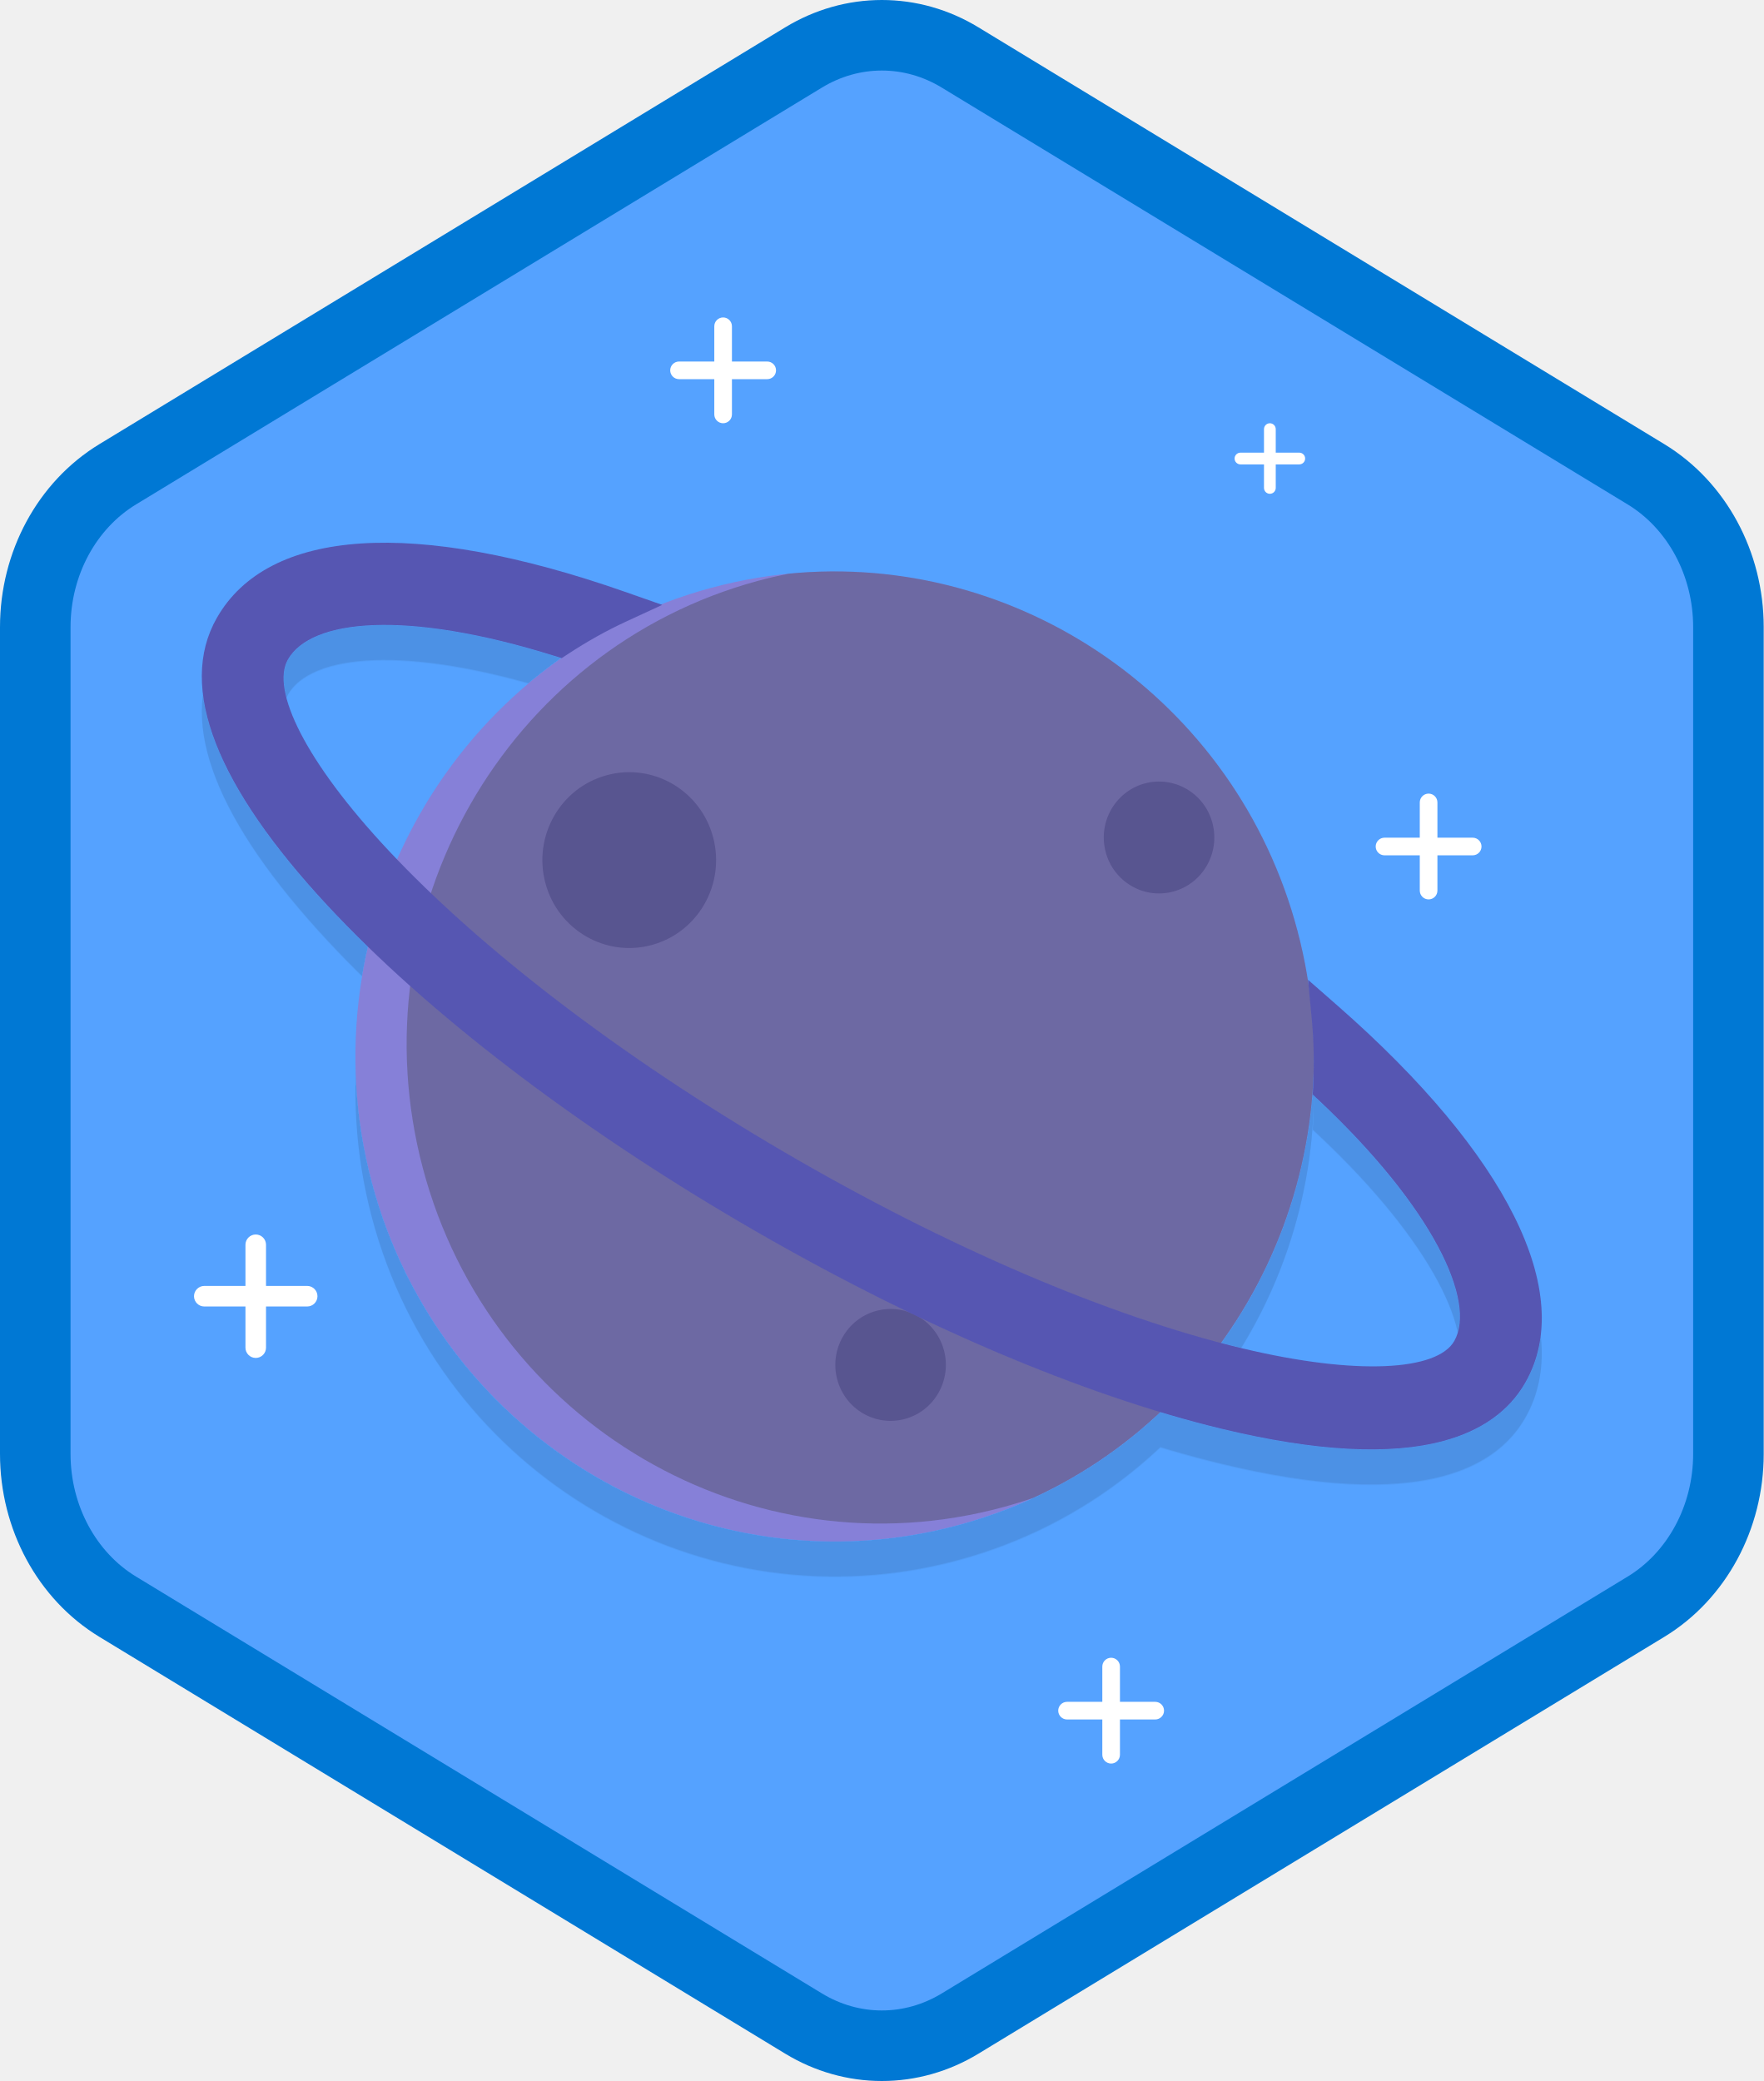
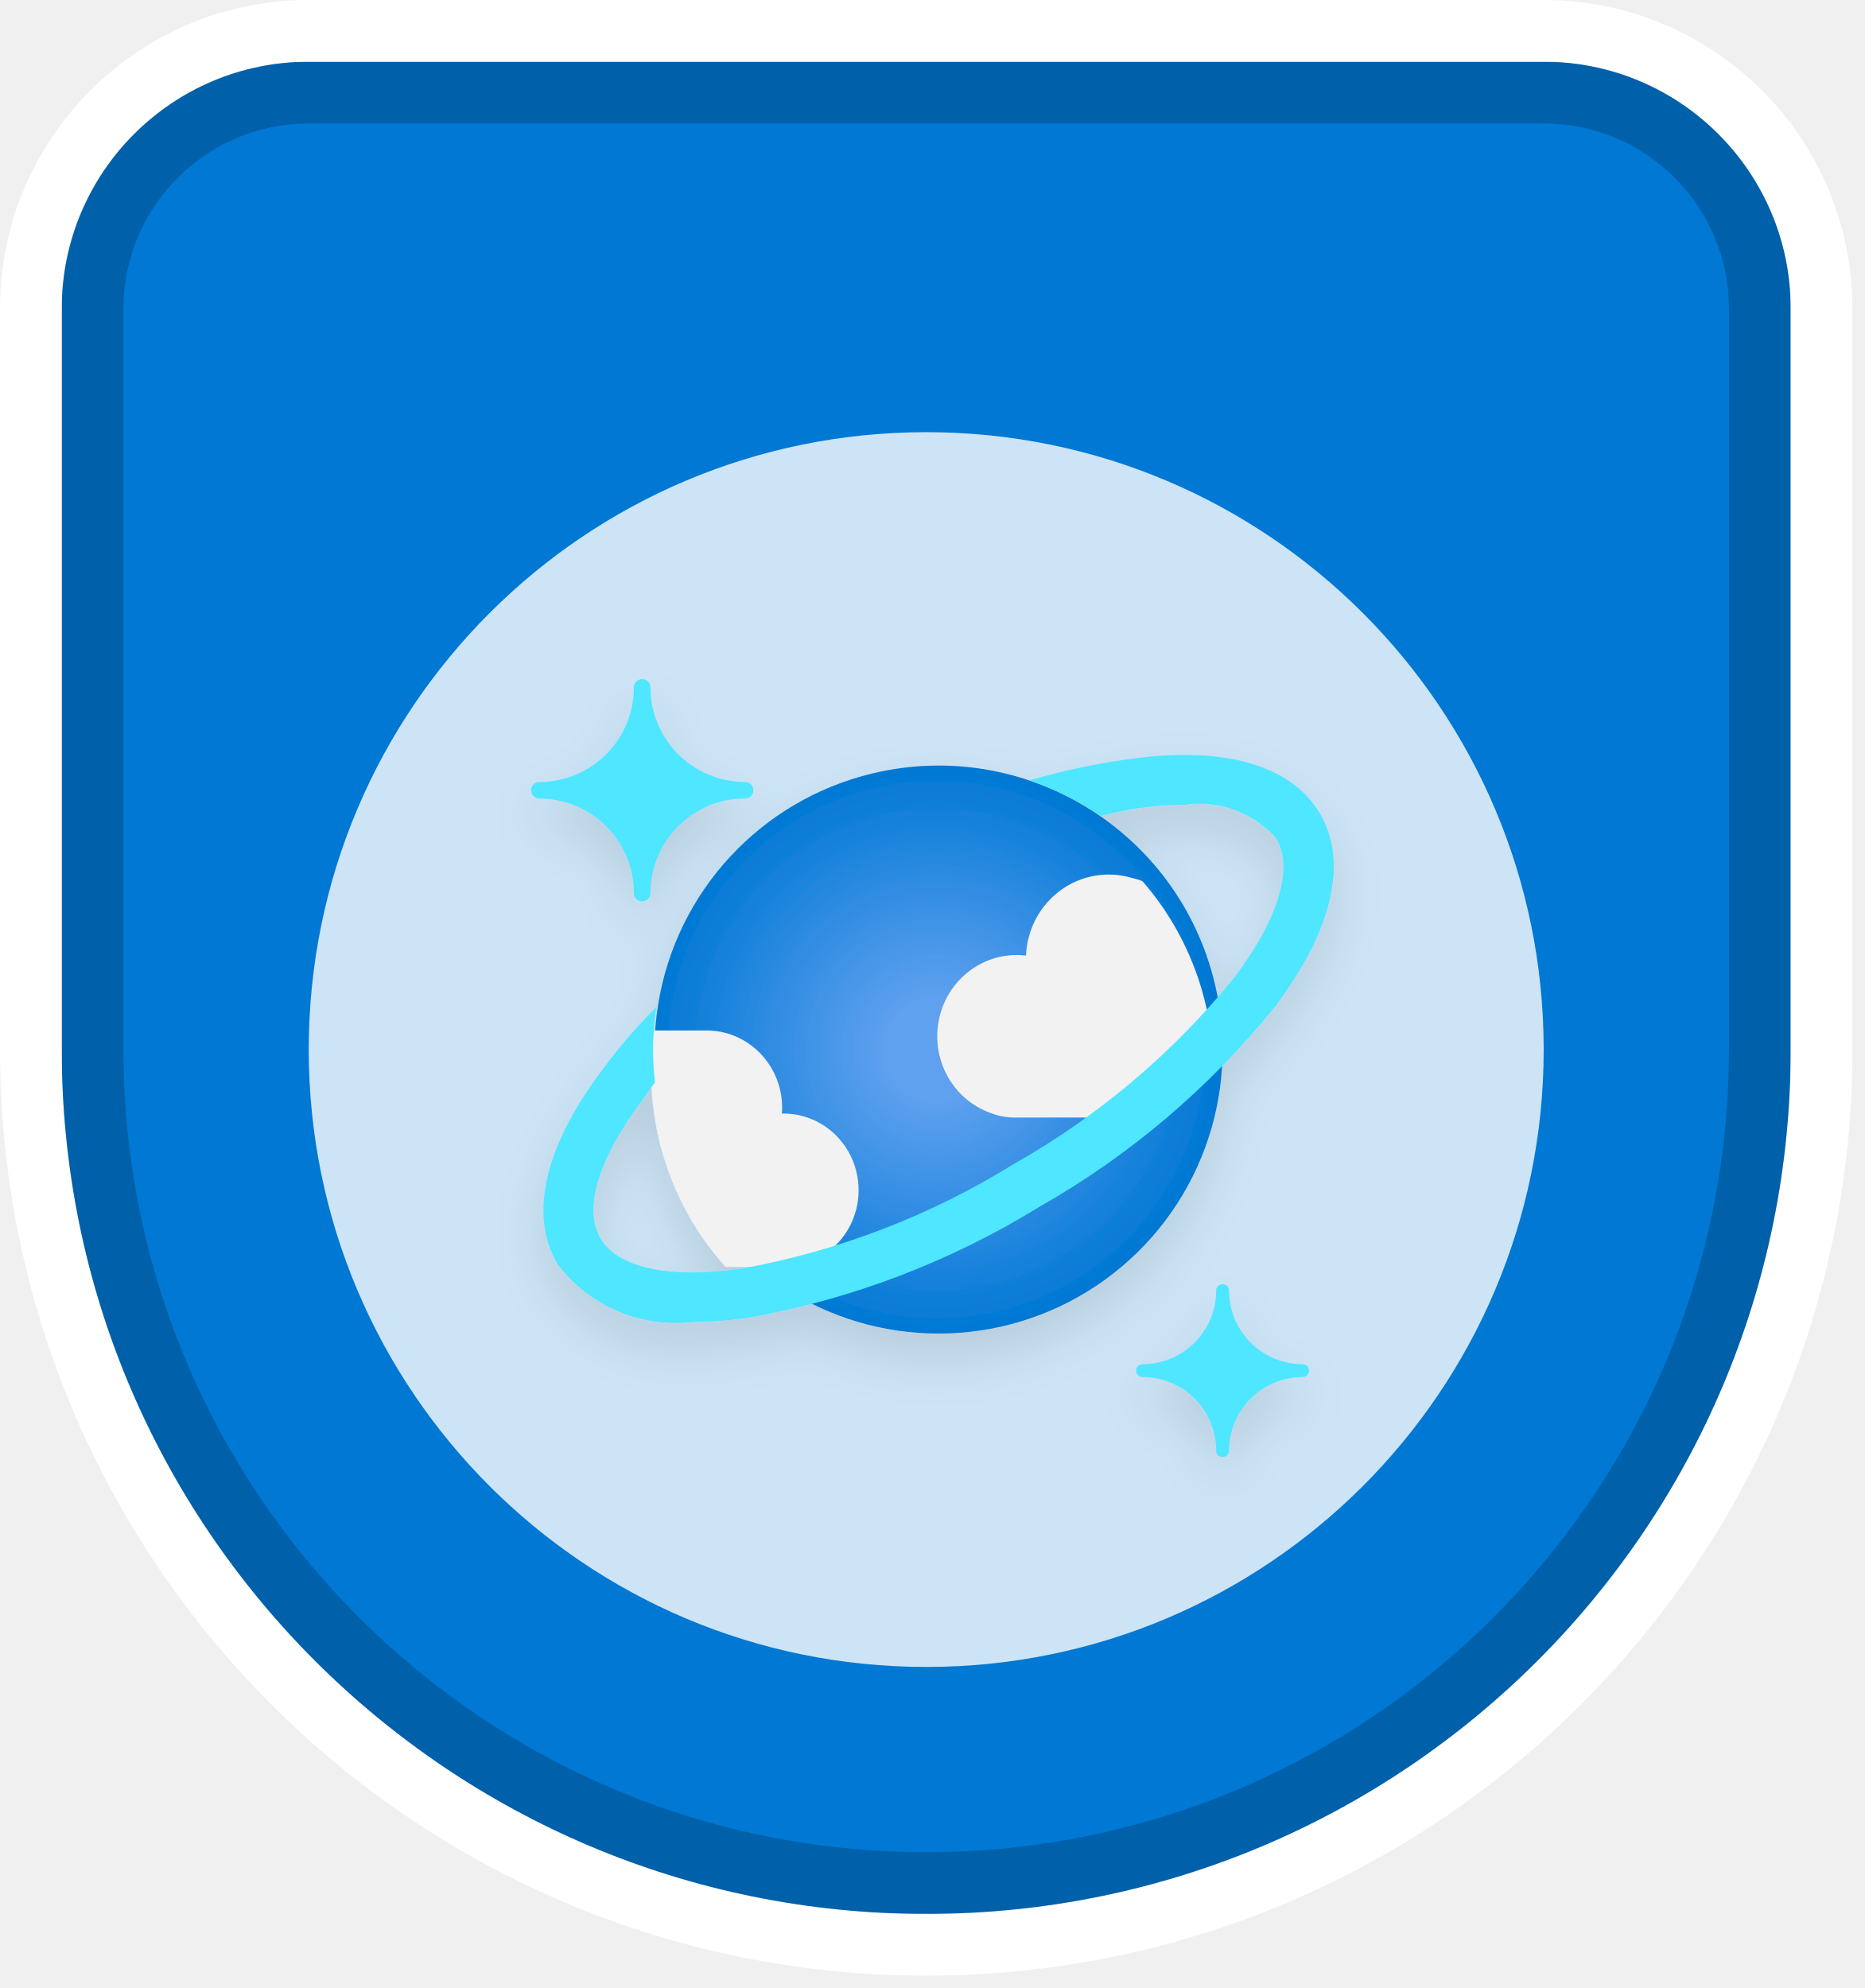
- <svg xmlns="http://www.w3.org/2000/svg" width="100px" height="118px" viewBox="0 0 100 118" version="1.1">
+ <svg xmlns="http://www.w3.org/2000/svg" xmlns:xlink="http://www.w3.org/1999/xlink" width="151px" height="161px" viewBox="0 0 151 161" version="1.1">
  <defs>
-     <filter x="-1.3%" y="-1.7%" width="102.6%" height="106.9%" filterUnits="objectBoundingBox" id="filter-1">
+     <path d="M0,20 L0,80 L0,80 C0,118.66 31.34,150 70,150 C108.66,150 140,118.66 140,80 L140,20 C140,8.954 131.046,-2.02906125e-15 120,0 L20,0 C8.954,2.02906125e-15 -1.3527075e-15,8.954 0,20 Z" id="path-1" />
+     <filter x="-18.5%" y="-19.0%" width="136.9%" height="138.1%" filterUnits="objectBoundingBox" id="filter-3">
      <feOffset dx="0" dy="2" in="SourceAlpha" result="shadowOffsetOuter1" />
-       <feColorMatrix values="0 0 0 0 0   0 0 0 0 0   0 0 0 0 0  0 0 0 0.101 0" type="matrix" in="shadowOffsetOuter1" result="shadowMatrixOuter1" />
+       <feGaussianBlur stdDeviation="2" in="shadowOffsetOuter1" result="shadowBlurOuter1" />
+       <feColorMatrix values="0 0 0 0 0   0 0 0 0 0   0 0 0 0 0  0 0 0 0.1 0" type="matrix" in="shadowBlurOuter1" result="shadowMatrixOuter1" />
      <feMerge>
        <feMergeNode in="shadowMatrixOuter1" />
        <feMergeNode in="SourceGraphic" />
      </feMerge>
    </filter>
+     <radialGradient cx="49.615%" cy="49.989%" fx="49.615%" fy="49.989%" r="50.253%" id="radialGradient-4">
+       <stop stop-color="#5EA0EF" offset="18.3%" />
+       <stop stop-color="#0078D4" offset="100%" />
+     </radialGradient>
+     <path d="M45.648,18.429 C47.788,27.578 44.321,37.143 36.864,42.663 C29.407,48.183 19.428,48.572 11.58,43.649 C3.733,38.725 -0.438,29.458 1.013,20.17 C2.464,10.881 9.251,3.399 18.209,1.214 C30.441,-1.77 42.726,5.937 45.648,18.429 Z" id="path-5" />
  </defs>
-   <g id="Badges-FINAL" stroke="none" stroke-width="1" fill="none" fill-rule="evenodd">
-     <g id="Working-with-NoSQL-data-in-Azure-Costmos-DB" transform="translate(-576, -148)">
-       <g id="working-with-nosql-data-in-azure-costmos-db" transform="translate(576, 148)">
-         <path d="M44.742,3.497 C46.374,2.499 48.187,2 50,2 C51.813,2 53.627,2.499 55.256,3.497 L92.591,26.332 C95.933,28.377 98,32.203 98,36.353 L98,81.647 C98,85.795 95.933,89.624 92.591,91.668 L55.256,114.505 C53.627,115.501 51.813,116 50,116 C48.187,116 46.374,115.501 44.742,114.505 L7.409,91.668 C4.066,89.624 2,85.795 2,81.647 L2,36.353 C2,32.203 4.066,28.377 7.409,26.332 L44.742,3.497 Z" id="Trophy-1" fill="#55A2FF" />
-         <g id="Stars" transform="translate(11, 18)" fill="#FFFFFF">
-           <path d="M27.5,3.5 L29.5,3.5 L29.5,5.5 C29.5,5.775 29.725,6 30,6 C30.275,6 30.5,5.775 30.5,5.5 L30.5,3.5 L32.5,3.5 C32.775,3.5 33,3.275 33,3 C33,2.725 32.775,2.5 32.5,2.5 L30.5,2.5 L30.5,0.5 C30.5,0.225 30.275,0 30,0 C29.725,0 29.5,0.225 29.5,0.5 L29.5,2.5 L27.5,2.5 C27.225,2.5 27,2.725 27,3 C27,3.275 27.225,3.5 27.5,3.5 Z" id="Path" />
-           <path d="M49.5,79.5 L51.5,79.5 L51.5,81.5 C51.5,81.775 51.725,82 52,82 C52.275,82 52.5,81.775 52.5,81.5 L52.5,79.5 L54.5,79.5 C54.775,79.5 55,79.275 55,79 C55,78.725 54.775,78.5 54.5,78.5 L52.5,78.5 L52.5,76.5 C52.5,76.225 52.275,76 52,76 C51.725,76 51.5,76.225 51.5,76.5 L51.5,78.5 L49.5,78.5 C49.225,78.5 49,78.725 49,79 C49,79.275 49.225,79.5 49.5,79.5 Z" id="Path" />
-           <path d="M0.583,56.083 L2.917,56.083 L2.917,58.417 C2.917,58.738 3.179,59 3.5,59 C3.821,59 4.083,58.738 4.083,58.417 L4.083,56.083 L6.417,56.083 C6.738,56.083 7,55.821 7,55.5 C7,55.179 6.738,54.917 6.417,54.917 L4.083,54.917 L4.083,52.583 C4.083,52.262 3.821,52 3.5,52 C3.179,52 2.917,52.262 2.917,52.583 L2.917,54.917 L0.583,54.917 C0.262,54.917 0,55.179 0,55.5 C0,55.821 0.262,56.083 0.583,56.083 Z" id="Path" />
-           <path d="M67.5,30.5 L69.5,30.5 L69.5,32.5 C69.5,32.775 69.725,33 70,33 C70.275,33 70.5,32.775 70.5,32.5 L70.5,30.5 L72.5,30.5 C72.775,30.5 73,30.275 73,30 C73,29.725 72.775,29.5 72.5,29.5 L70.5,29.5 L70.5,27.5 C70.5,27.225 70.275,27 70,27 C69.725,27 69.5,27.225 69.5,27.5 L69.5,29.5 L67.5,29.5 C67.225,29.5 67,29.725 67,30 C67,30.275 67.225,30.5 67.5,30.5 Z" id="Path" />
-           <path d="M59.333,8.333 L60.667,8.333 L60.667,9.667 C60.667,9.85 60.816,10 61,10 C61.184,10 61.333,9.85 61.333,9.667 L61.333,8.333 L62.667,8.333 C62.85,8.333 63,8.184 63,8 C63,7.816 62.85,7.667 62.667,7.667 L61.333,7.667 L61.333,6.333 C61.333,6.15 61.184,6 61,6 C60.816,6 60.667,6.15 60.667,6.333 L60.667,7.667 L59.333,7.667 C59.15,7.667 59,7.816 59,8 C59,8.184 59.15,8.333 59.333,8.333 Z" id="Path" />
-         </g>
-         <g id="Planet" filter="url(#filter-1)" transform="translate(11, 30)">
-           <path d="M43.356,56.467 C28.886,60.391 13.959,51.668 10.081,37.022 C6.204,22.375 14.822,7.266 29.293,3.341 C43.763,-0.583 58.69,8.14 62.568,22.787 C66.445,37.433 57.827,52.542 43.356,56.467 Z" id="Mask" fill="#8680D8" fill-rule="nonzero" />
-           <path d="M33.7,2.53 C46.679,1.248 59.084,9.626 62.568,22.787 C66.051,35.947 59.447,49.481 47.574,54.939 C47.016,55.131 46.448,55.305 45.871,55.462 C31.565,59.342 16.807,50.717 12.974,36.237 C9.14,21.757 17.661,6.819 31.967,2.939 C32.544,2.783 33.122,2.647 33.7,2.53 Z" id="Shape" fill="#3C3C3C" fill-rule="nonzero" opacity="0.337" />
-           <path d="M55.528,20.553 C53.856,21.006 52.138,20.002 51.69,18.31 C51.242,16.618 52.234,14.879 53.905,14.425 C55.577,13.972 57.296,14.976 57.743,16.668 C58.191,18.36 57.199,20.1 55.528,20.553 Z" id="rock" fill="#595490" />
-           <path d="M25.952,23.585 C23.325,24.298 20.624,22.72 19.92,20.061 C19.217,17.402 20.776,14.669 23.403,13.956 C26.03,13.244 28.73,14.822 29.434,17.481 C30.138,20.14 28.579,22.873 25.952,23.585 Z" id="rock" fill="#595490" />
-           <path d="M40.307,50.459 C38.635,50.913 36.917,49.908 36.469,48.216 C36.021,46.524 37.013,44.785 38.685,44.332 C40.356,43.878 42.075,44.882 42.523,46.574 C42.97,48.267 41.978,50.006 40.307,50.459 Z" id="rock" fill="#595490" />
-           <path d="M63.377,27.811 L63.163,25.556 L64.855,27.039 C74.475,35.476 78.374,43.333 75.485,48.397 C74.561,50.017 72.989,51.124 70.853,51.703 C67.815,52.527 63.609,52.296 58.363,51.041 C50.365,49.126 40.707,44.997 31.149,39.411 C21.591,33.826 13.229,27.424 7.592,21.371 C1.313,14.626 -0.965,8.998 1.293,5.04 C4.2,-0.058 12.486,-0.629 24.435,3.558 L26.55,4.299 L24.513,5.239 C23.395,5.755 22.295,6.371 21.198,7.09 L20.847,7.319 L20.448,7.194 C12.003,4.554 6.632,5.104 5.324,7.396 C4.338,9.124 6.334,13.209 11.009,18.202 C16.227,23.776 24.11,29.857 33.476,35.331 C42.659,40.697 51.885,44.649 59.434,46.455 C65.958,48.016 70.496,47.722 71.454,46.042 C72.728,43.807 70.264,38.476 63.737,32.351 L63.43,32.064 L63.451,31.641 C63.517,30.32 63.495,29.049 63.377,27.811 Z" id="Shape" fill="#5757B2" fill-rule="nonzero" />
-         </g>
-         <g id="Azure-Hex-Border" stroke="#0078D4" stroke-width="4">
-           <path d="M45.562,3.258 L6.673,26.894 C3.797,28.643 2,31.951 2,35.558 L2,82.442 C2,86.049 3.798,89.359 6.673,91.106 L45.561,114.742 C46.929,115.572 48.455,116 50,116 C51.546,116 53.072,115.572 54.436,114.743 L93.327,91.106 C96.202,89.358 98,86.048 98,82.442 L98,35.558 C98,31.952 96.203,28.644 93.327,26.894 L54.435,3.258 C53.072,2.428 51.546,2 50,2 C48.454,2 46.929,2.428 45.562,3.258 Z M45.562,3.258 C45.562,3.258 45.562,3.258 45.562,3.258 L45.562,3.258 L45.562,3.258 Z" />
+   <g id="Badges-2.0" stroke="none" stroke-width="1" fill="none" fill-rule="evenodd">
+     <g id="Ignite---Trophies-2" transform="translate(-89, -700)">
+       <g id="Ignite---Trophies/work-with-nosql-data-in-azure-cosmos-db" transform="translate(114, 735)">
+         <g id="Work-with-NoSQL-data-in-Azure-Cosmos-DB">
+           <g id="Plate/Cup-Up">
+             <g id="BG" stroke-width="1" fill-rule="evenodd" transform="translate(-20, -30)">
+               <mask id="mask-2" fill="white">
+                 <use xlink:href="#path-1" />
+               </mask>
+               <path stroke="#FFFFFF" stroke-width="5" d="M-2.5,20 C-2.5,7.574 7.574,-2.5 20,-2.5 L120,-2.5 C132.426,-2.5 142.5,7.574 142.5,20 L142.5,80 C142.5,120.041 110.041,152.5 70,152.5 C29.959,152.5 -2.5,120.041 -2.5,80 L-2.5,20 Z" />
+               <g id="Color-/-Azure" mask="url(#mask-2)" fill="#0078D4">
+                 <rect id="Rectangle" x="0" y="0" width="140" height="150" />
+               </g>
+             </g>
+             <path d="M-17.5,-10 L-17.5,50 C-17.5,87.279 12.721,117.5 50,117.5 C87.279,117.5 117.5,87.279 117.5,50 L117.5,-10 C117.5,-19.665 109.665,-27.5 100,-27.5 L8.04094645e-16,-27.5 C-9.665,-27.5 -17.5,-19.665 -17.5,-10 Z" id="Inner-Rim" stroke="#000000" stroke-width="5" opacity="0.2" />
+             <path d="M50,100 C22.386,100 0,77.614 0,50 C0,22.386 22.386,0 50,0 C77.614,0 100,22.386 100,50 C100,77.614 77.614,100 50,100 Z" id="White" fill="#FFFFFF" fill-rule="evenodd" opacity="0.8" />
+           </g>
+           <g id="Icon-databases-121-Azure-Cosmos-DB" filter="url(#filter-3)" transform="translate(18, 20)">
+             <path d="M9,18 C8.822,18.001 8.651,17.931 8.524,17.805 C8.398,17.679 8.328,17.507 8.329,17.329 C8.323,13.102 4.898,9.677 0.671,9.671 C0.302,9.671 0.002,9.373 0,9.004 C0,8.633 0.3,8.333 0.671,8.333 C4.899,8.327 8.325,4.899 8.329,0.671 C8.328,0.493 8.398,0.321 8.524,0.195 C8.651,0.069 8.822,-0.001 9,0 C9.178,-0.001 9.349,0.069 9.476,0.195 C9.602,0.321 9.672,0.493 9.671,0.671 C9.677,4.898 13.102,8.323 17.329,8.329 C17.507,8.328 17.679,8.398 17.805,8.524 C17.931,8.651 18.001,8.822 18,9 C18.001,9.178 17.931,9.349 17.805,9.476 C17.679,9.602 17.507,9.672 17.329,9.671 C13.101,9.675 9.675,13.101 9.671,17.329 C9.669,17.699 9.37,17.998 9,18 L9,18 Z" id="Path" fill="#50E6FF" fill-rule="nonzero" />
+             <path d="M56,63 C55.711,63 55.478,62.766 55.478,62.477 C55.473,59.189 52.81,56.525 49.522,56.521 C49.235,56.521 49.002,56.289 49,56.002 C49,55.863 49.055,55.73 49.153,55.632 C49.251,55.534 49.384,55.479 49.522,55.479 C52.811,55.477 55.475,52.812 55.478,49.523 C55.478,49.234 55.711,49 56,49 C56.289,49 56.522,49.234 56.522,49.523 C56.525,52.812 59.189,55.477 62.478,55.479 C62.766,55.479 63,55.713 63,56.002 C63,56.29 62.766,56.524 62.478,56.524 C59.19,56.529 56.527,59.193 56.522,62.481 C56.52,62.768 56.287,63 56,63 Z" id="Path" fill="#50E6FF" fill-rule="nonzero" />
+             <path d="M55.369,24.659 C57.531,33.706 54.029,43.164 46.498,48.623 C38.966,54.082 28.887,54.467 20.961,49.598 C13.035,44.729 8.823,35.565 10.288,26.38 C11.753,17.194 18.608,9.796 27.656,7.635 C40.01,4.683 52.418,12.305 55.369,24.659 Z" id="Path" fill="url(#radialGradient-4)" fill-rule="nonzero" />
+             <g id="Clipped" transform="translate(9, 8)">
+               <mask id="mask-6" fill="white">
+                 <use xlink:href="#path-5" />
+               </mask>
+               <g id="Path" />
+               <g id="Group" mask="url(#mask-6)" fill="#F2F2F2" fill-rule="nonzero">
+                 <g transform="translate(0, 7.578947)" id="Path">
+                   <path d="M11.289,32.015 C13.495,32.074 15.559,30.907 16.682,28.966 C17.804,27.025 17.807,24.615 16.691,22.67 C15.575,20.726 13.514,19.552 11.307,19.604 C11.325,19.428 11.334,19.251 11.333,19.074 C11.303,15.626 8.546,12.853 5.17,12.874 L0.613,12.874 C-0.289,19.835 1.879,26.846 6.532,32.015 L11.289,32.015 Z" />
+                   <path d="M45.93,11.931 C45.93,11.874 45.93,11.817 45.904,11.764 C45.17,7.709 43.366,3.935 40.687,0.85 C40.34,0.706 39.981,0.592 39.615,0.509 C37.639,-0.067 35.515,0.315 33.85,1.544 C32.185,2.774 31.164,4.715 31.081,6.811 C30.834,6.782 30.587,6.765 30.338,6.762 C27.201,6.761 24.519,9.069 23.986,12.227 C23.454,15.385 25.226,18.476 28.183,19.547 C28.822,19.803 29.503,19.932 30.19,19.926 L37.722,19.926 C40.747,17.588 43.501,14.906 45.93,11.931 L45.93,11.931 Z" />
+                 </g>
+               </g>
+             </g>
+             <path d="M63.837,10.809 C61.469,6.893 55.931,5.367 48.195,6.511 C45.544,6.884 42.924,7.449 40.357,8.202 C42.394,8.9 44.328,9.865 46.109,11.07 C47.016,10.872 47.927,10.637 48.801,10.506 C50.175,10.293 51.563,10.182 52.953,10.173 C55.715,9.777 58.491,10.798 60.329,12.884 C61.77,15.271 60.554,19.351 56.993,24.105 C52.043,30.225 45.978,35.365 39.114,39.256 C32.404,43.416 24.966,46.286 17.188,47.716 C11.3,48.591 7.091,47.716 5.649,45.337 C4.207,42.958 5.423,38.867 8.985,34.135 C9.425,33.548 9.535,33.26 10.035,32.669 C9.8,30.642 9.833,28.592 10.133,26.573 C8.533,28.167 7.06,29.882 5.728,31.704 C1.064,37.902 -0.201,43.474 2.163,47.39 C4.705,50.768 8.864,52.548 13.081,52.062 C14.658,52.053 16.232,51.928 17.791,51.687 C26.093,50.182 34.036,47.137 41.204,42.711 C48.524,38.549 54.988,33.053 60.257,26.509 C64.937,20.297 66.202,14.728 63.837,10.809 L63.837,10.809 Z" id="Path" fill="#50E6FF" fill-rule="nonzero" />
+           </g>
        </g>
      </g>
    </g>
  </g>
</svg>
